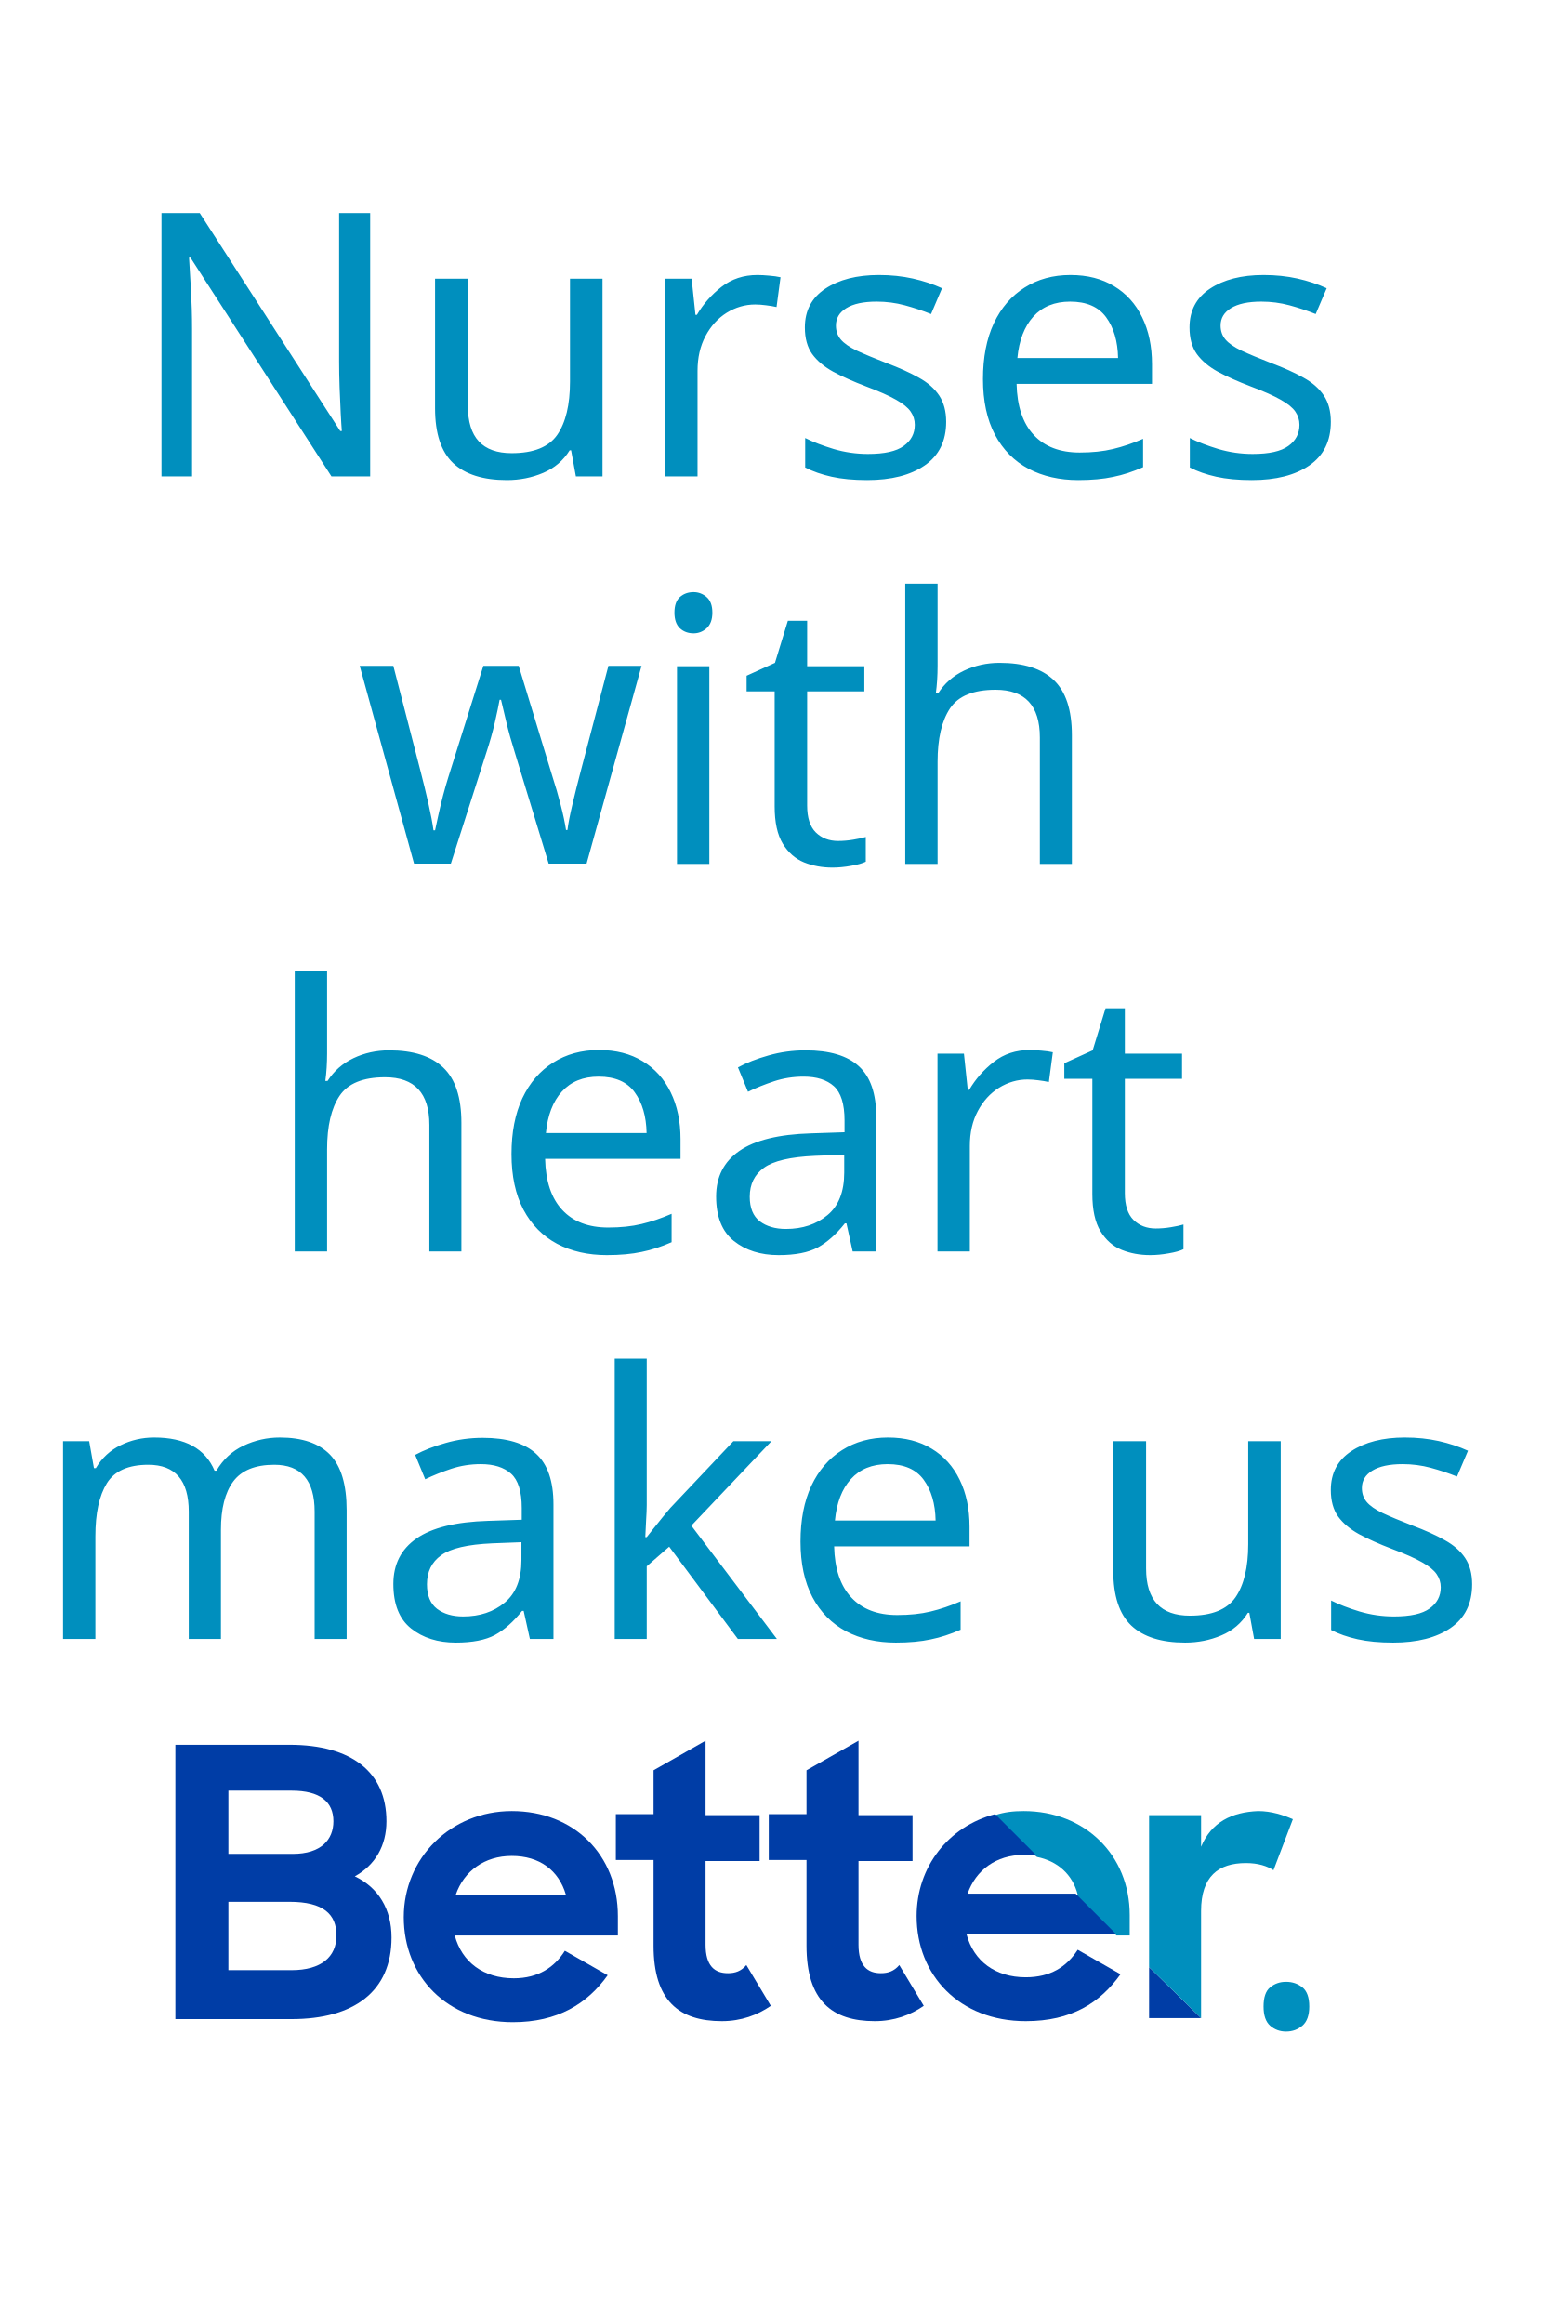
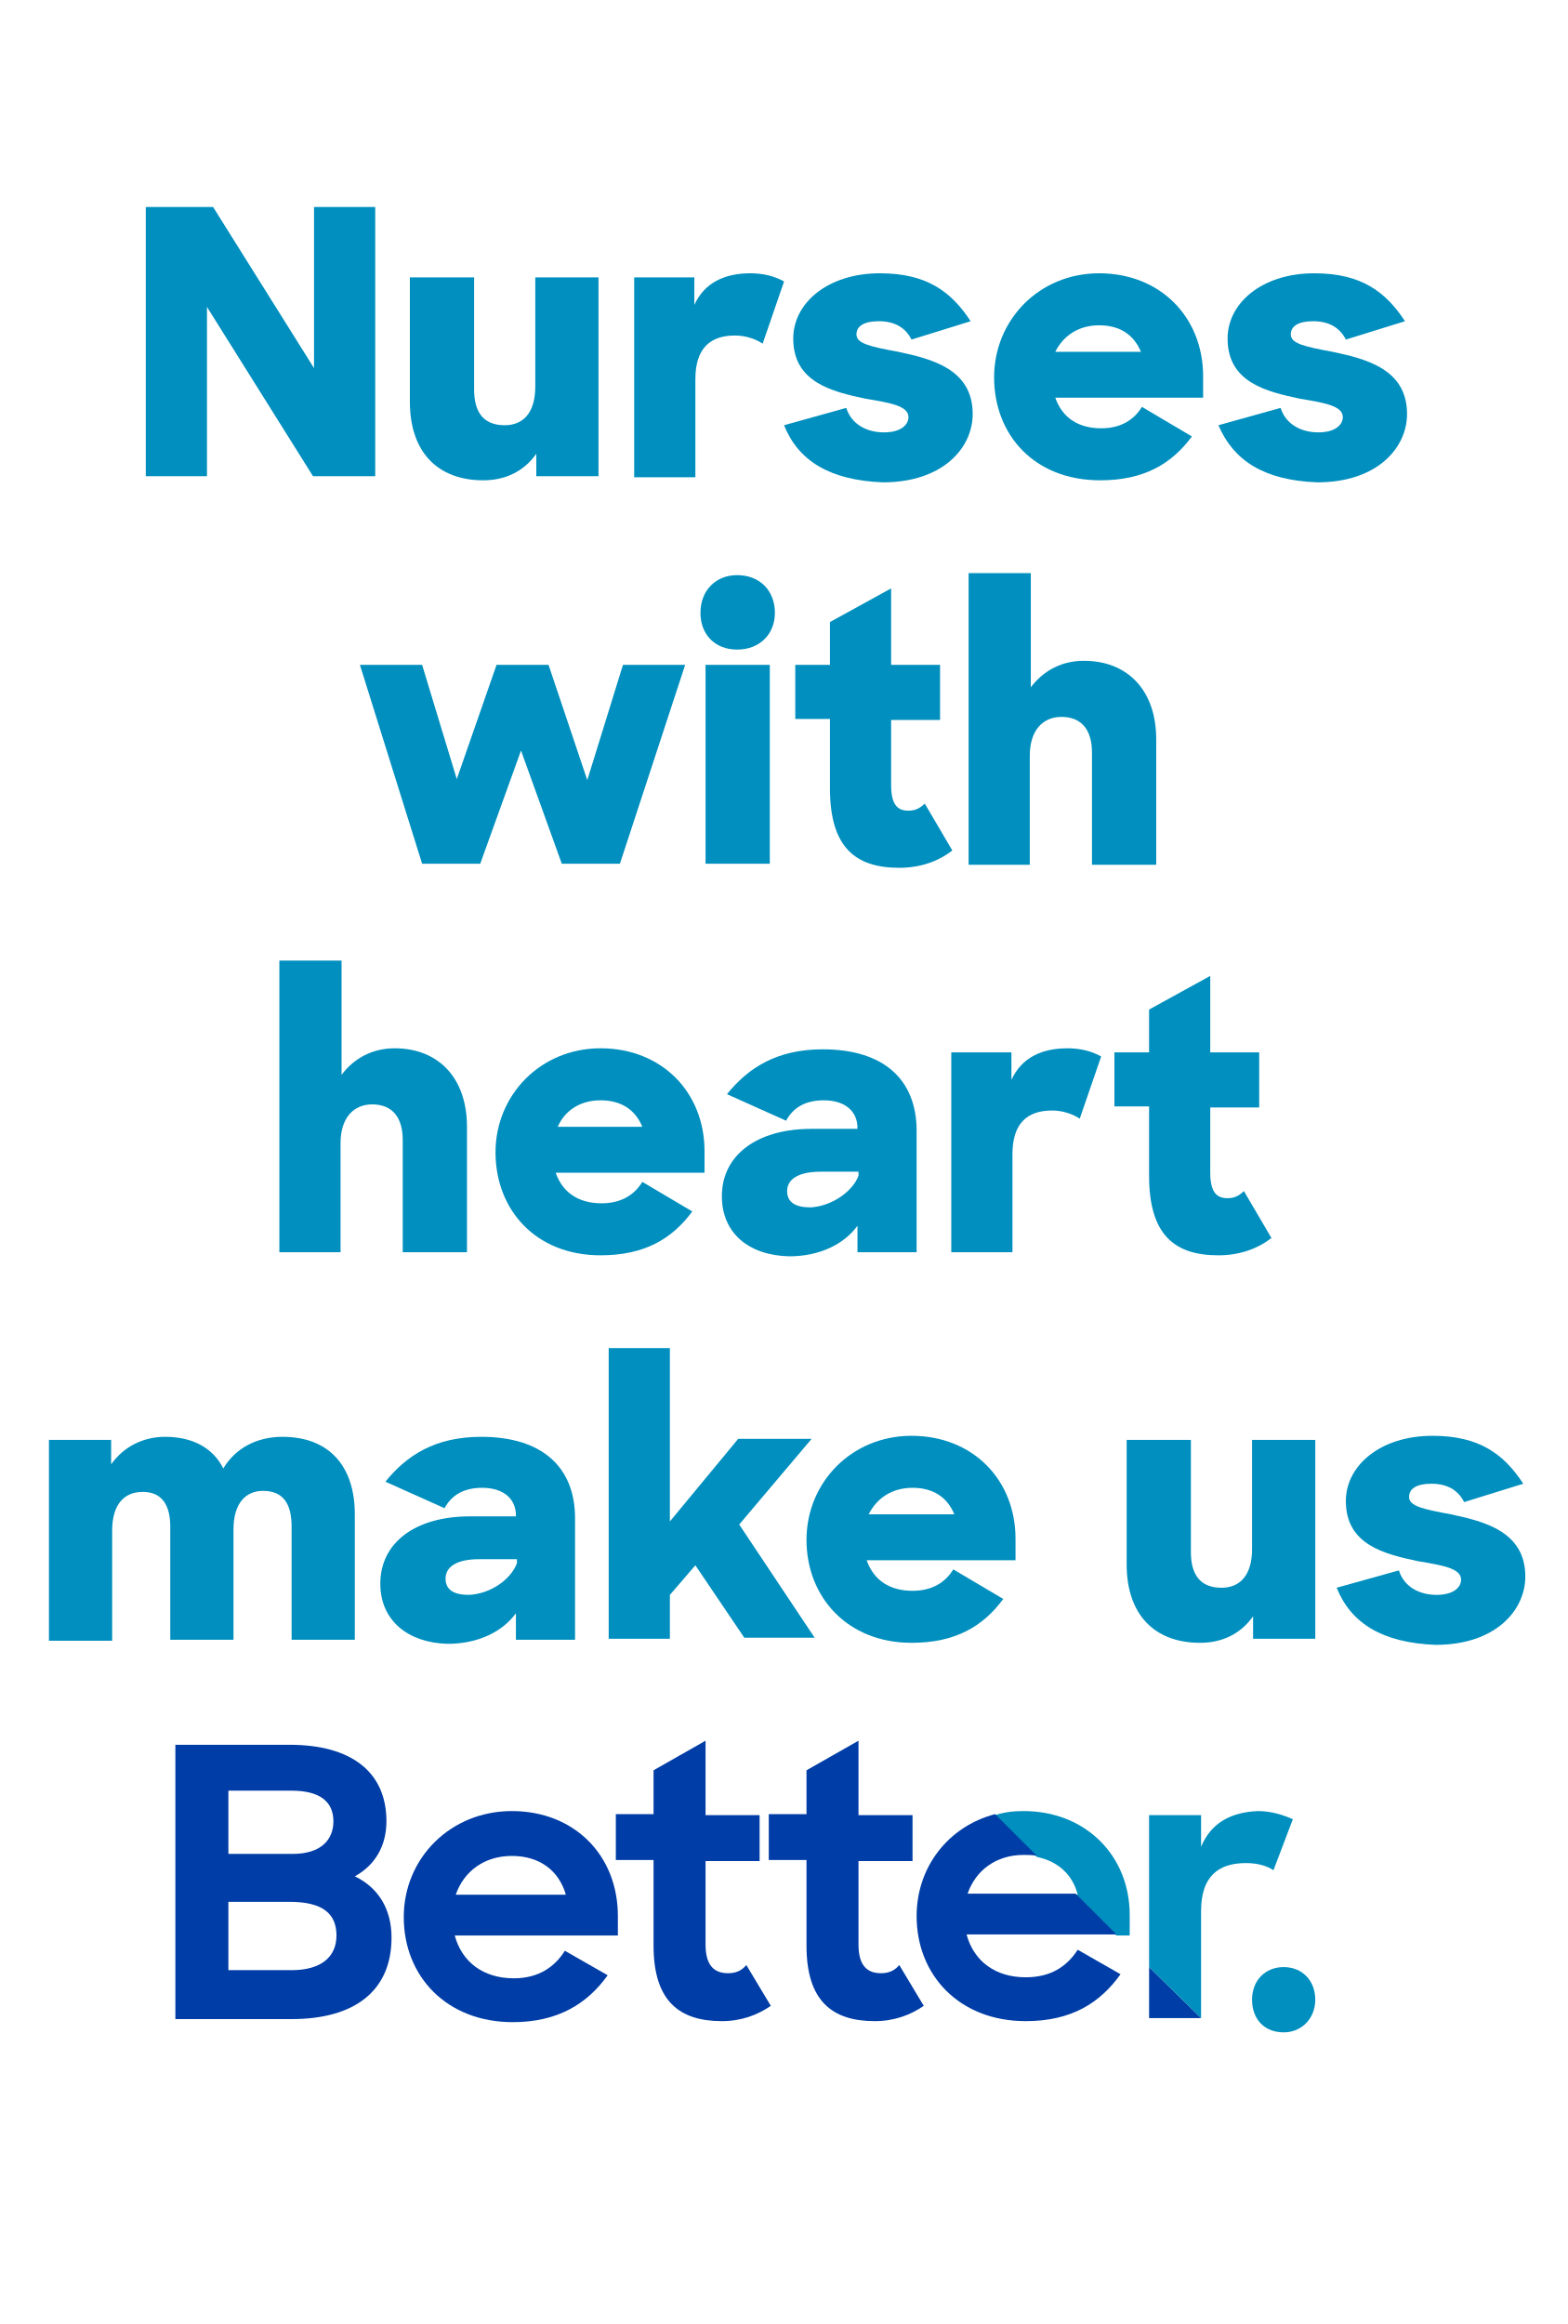
<svg xmlns="http://www.w3.org/2000/svg" version="1.1" id="Layer_1" x="0px" y="0px" viewBox="0 0 153.7 227.9" style="enable-background:new 0 0 153.7 227.9;" xml:space="preserve">
  <style type="text/css">
- 	.st0{fill:#008FBE;}
- 	.st1{font-family:'SharpSans-Extrabold';}
- 	.st2{font-size:36.167px;}
- 	.st3{fill:#003DA6;}
- 	.st4{font-family:'SharpSans-Bold';}
+ 	.st0{enable-background:new    ;}
+ 	.st1{fill:#008FBE;}
+ 	.st2{fill:#003DA6;}
</style>
  <g>
-     <text transform="matrix(1 0 0 1 12.3223 46.7192)" class="st0 st1 st2">Nurses </text>
-     <text transform="matrix(1 0 0 1 34.8902 84.7192)" class="st0 st1 st2">with </text>
-     <text transform="matrix(1 0 0 1 25.8306 122.7192)" class="st0 st1 st2">heart </text>
-     <text transform="matrix(1 0 0 1 3.1065 160.7192)" class="st0 st1 st2">make us</text>
+     <g class="st0">
+       <path class="st1" d="M14.3,20.3h6.6l9.9,15.8V20.3h6v26.4h-6.1L20.3,30.1v16.6h-6V20.3z" />
+       <path class="st1" d="M40.2,39.4V27.2h6.3v11c0,2.2,0.9,3.5,3,3.5c1.8,0,3-1.2,3-3.8V27.2l6.2,0v19.5l-6.1,0v-2.2    c-1.2,1.7-3,2.6-5.2,2.6C42.9,47.1,40.2,44.3,40.2,39.4z" />
+       <path class="st1" d="M62.1,27.2h6v2.7c1-2.2,3-3.1,5.5-3.1c1.3,0,2.4,0.3,3.3,0.8l-2.1,6.1c-0.6-0.4-1.6-0.8-2.7-0.8    c-2.4,0-3.9,1.2-3.9,4.3v9.6h-6V27.2z" />
+       <path class="st1" d="M76.9,41.7L83,40c0.5,1.6,2,2.4,3.7,2.4c1.6,0,2.4-0.7,2.4-1.5c0-1.1-1.8-1.4-4.2-1.8    c-3.3-0.7-7.1-1.6-7.1-5.9c0-3.5,3.4-6.4,8.5-6.4c4.6,0,7,1.8,8.9,4.7l-5.8,1.8c-0.6-1.2-1.7-1.8-3.2-1.8c-1.5,0-2.2,0.5-2.2,1.3    c0,0.9,1.4,1.2,4.1,1.7c3.3,0.7,7.3,1.7,7.3,6.1c0,3.3-2.9,6.7-8.8,6.7C81.4,47.1,78.3,45.2,76.9,41.7z" />
+       <path class="st1" d="M97.5,37c0-5.6,4.4-10.2,10.3-10.2c6,0,10.2,4.3,10.2,10.1V39h-14.5c0.7,2,2.3,3,4.5,3c1.9,0,3.2-0.8,4-2.1    l4.9,2.9c-2,2.7-4.7,4.3-9,4.3C101.4,47.1,97.5,42.6,97.5,37z M103.5,34.5h8.4c-0.7-1.7-2.1-2.6-4.1-2.6    C105.8,31.9,104.3,32.9,103.5,34.5z" />
+       <path class="st1" d="M119.5,41.7l6.1-1.7c0.5,1.6,2,2.4,3.7,2.4c1.6,0,2.4-0.7,2.4-1.5c0-1.1-1.8-1.4-4.2-1.8    c-3.3-0.7-7.1-1.6-7.1-5.9c0-3.5,3.4-6.4,8.5-6.4c4.6,0,7,1.8,8.9,4.7l-5.8,1.8c-0.6-1.2-1.7-1.8-3.2-1.8c-1.5,0-2.2,0.5-2.2,1.3    c0,0.9,1.4,1.2,4.1,1.7c3.3,0.7,7.3,1.7,7.3,6.1c0,3.3-2.9,6.7-8.8,6.7C124,47.1,121,45.2,119.5,41.7z" />
+     </g>
+     <g class="st0">
+       <path class="st1" d="M35.3,65.2h6.1l3.4,11.2l3.9-11.2h5.1l3.8,11.3l3.5-11.3h6.1l-6.4,19.5h-5.7l-4-11.1l-4,11.1h-5.7L35.3,65.2z    " />
+       <path class="st1" d="M72.3,56.4c2.2,0,3.7,1.5,3.7,3.7c0,2.1-1.5,3.6-3.7,3.6c-2.2,0-3.6-1.5-3.6-3.6    C68.7,57.9,70.2,56.4,72.3,56.4z M69.2,65.2h6.3v19.5h-6.3V65.2z" />
+       <path class="st1" d="M78,65.2h3.4V61l6-3.3v7.5h4.8v5.4h-4.8v6.4c0,2,0.7,2.5,1.7,2.5c0.6,0,1.1-0.2,1.6-0.7l2.7,4.6    c-1.4,1.1-3.2,1.7-5.2,1.7c-4.3,0-6.8-2-6.8-7.8v-6.8H78V65.2z" />
+       <path class="st1" d="M95.1,56.2h6v11.2c1.2-1.6,3-2.6,5.2-2.6c4.3,0,7.1,2.9,7.1,7.7v12.3h-6.3v-11c0-2.2-1-3.5-3-3.5    c-1.8,0-3.1,1.3-3.1,3.8v10.7h-6V56.2z" />
+     </g>
+     <g class="st0">
+       <path class="st1" d="M27.5,94.2h6v11.2c1.2-1.6,3-2.6,5.2-2.6c4.3,0,7.1,2.9,7.1,7.7v12.3h-6.3v-11c0-2.2-1-3.5-3-3.5    c-1.8,0-3.1,1.3-3.1,3.8v10.7h-6V94.2z" />
+       <path class="st1" d="M48.6,113c0-5.6,4.4-10.2,10.3-10.2c6,0,10.2,4.3,10.2,10.1v2.1H54.5c0.7,2,2.3,3,4.5,3c1.9,0,3.2-0.8,4-2.1    l4.9,2.9c-2,2.7-4.7,4.3-9,4.3C52.5,123.1,48.6,118.6,48.6,113z M54.7,110.5H63c-0.7-1.7-2.1-2.6-4.1-2.6    C56.9,107.9,55.4,108.9,54.7,110.5z" />
+       <path class="st1" d="M70.8,117.3c0-4,3.4-6.6,8.8-6.6h4.5v-0.1c0-1.6-1.2-2.7-3.3-2.7c-1.8,0-3,0.7-3.7,2l-5.8-2.6    c2.1-2.6,4.9-4.4,9.4-4.4c5.9,0,9.2,2.9,9.2,8v11.9h-5.8v-2.6c-1.3,1.8-3.7,3-6.7,3C73.4,123.1,70.8,120.9,70.8,117.3z     M84.2,115.3v-0.4h-3.7c-2.3,0-3.3,0.8-3.3,1.9c0,1.1,0.8,1.6,2.3,1.6C81.5,118.3,83.6,116.9,84.2,115.3z" />
+       <path class="st1" d="M93.2,103.2h6v2.7c1-2.2,3-3.1,5.5-3.1c1.3,0,2.4,0.3,3.3,0.8l-2.1,6.1c-0.6-0.4-1.6-0.8-2.7-0.8    c-2.4,0-3.9,1.2-3.9,4.3v9.6h-6V103.2z" />
+       <path class="st1" d="M109.3,103.2h3.4V99l6-3.3v7.5h4.8v5.4h-4.8v6.4c0,2,0.7,2.5,1.7,2.5c0.6,0,1.1-0.2,1.6-0.7l2.7,4.6    c-1.4,1.1-3.2,1.7-5.2,1.7c-4.3,0-6.8-2-6.8-7.8v-6.8h-3.4V103.2z" />
+     </g>
+     <g class="st0">
+       <path class="st1" d="M4.8,141.2h6.1v2.4c1.2-1.7,3.1-2.7,5.3-2.7c2.7,0,4.7,1.1,5.7,3.1c1.2-2,3.3-3.1,5.8-3.1    c4.6,0,7.1,2.9,7.1,7.6v12.3h-6.2v-11.1c0-2.2-0.8-3.5-2.8-3.5c-1.7,0-2.9,1.2-2.9,3.8v10.8h-6.2v-11.1c0-2.2-0.9-3.4-2.7-3.4    c-1.8,0-3,1.2-3,3.8v10.8H4.8V141.2z" />
+       <path class="st1" d="M37.3,155.3c0-4,3.4-6.6,8.8-6.6h4.5v-0.1c0-1.6-1.2-2.7-3.3-2.7c-1.8,0-3,0.7-3.7,2l-5.8-2.6    c2.1-2.6,4.9-4.4,9.4-4.4c5.9,0,9.2,2.9,9.2,8v11.9h-5.8v-2.6c-1.3,1.8-3.7,3-6.7,3C40,161.1,37.3,158.9,37.3,155.3z M50.7,153.3    v-0.4H47c-2.3,0-3.3,0.8-3.3,1.9c0,1.1,0.8,1.6,2.3,1.6C48.1,156.3,50.1,154.9,50.7,153.3z" />
+       <path class="st1" d="M68.2,153.5l-2.5,2.9v4.3h-6v-28.5h6v17l6.7-8.1h7.2l-7.1,8.4l7.4,11.1h-6.9L68.2,153.5z" />
+       <path class="st1" d="M79.1,151c0-5.6,4.4-10.2,10.3-10.2c6,0,10.2,4.3,10.2,10.1v2.1H85c0.7,2,2.3,3,4.5,3c1.9,0,3.2-0.8,4-2.1    l4.9,2.9c-2,2.7-4.7,4.3-9,4.3C83.1,161.1,79.1,156.6,79.1,151z M85.2,148.5h8.4c-0.7-1.7-2.1-2.6-4.1-2.6    C87.5,145.9,86,146.9,85.2,148.5z" />
+       <path class="st1" d="M110.5,153.4v-12.2h6.3v11c0,2.2,0.9,3.5,3,3.5c1.8,0,3-1.2,3-3.8v-10.7l6.2,0v19.5l-6.1,0v-2.2    c-1.2,1.7-3,2.6-5.2,2.6C113.2,161.1,110.5,158.3,110.5,153.4z" />
+       <path class="st1" d="M131.1,155.7l6.1-1.7c0.5,1.6,2,2.4,3.7,2.4c1.6,0,2.4-0.7,2.4-1.5c0-1.1-1.8-1.4-4.2-1.8    c-3.3-0.7-7.1-1.6-7.1-5.9c0-3.5,3.4-6.4,8.5-6.4c4.6,0,7,1.8,8.9,4.7l-5.8,1.8c-0.6-1.2-1.7-1.8-3.2-1.8c-1.5,0-2.2,0.5-2.2,1.3    c0,0.9,1.4,1.2,4.1,1.7c3.3,0.7,7.3,1.7,7.3,6.1c0,3.3-2.9,6.7-8.8,6.7C135.6,161.1,132.5,159.2,131.1,155.7z" />
+     </g>
    <g>
-       <polygon class="st3" points="112.7,192.9 112.7,197.9 117.8,197.9   " />
+       <polygon class="st2" points="112.7,192.9 112.7,197.9 117.8,197.9   " />
      <g>
-         <path class="st0" d="M117.8,181.1V178h-5.1v14.9l5.1,5l0,0v-10.5c0-3.4,1.7-4.7,4.4-4.7c1.2,0,2.1,0.3,2.7,0.7l1.9-5     c-0.9-0.4-2.1-0.8-3.4-0.8C120.8,177.7,118.8,178.7,117.8,181.1" />
-         <path class="st0" d="M110.8,187.8c0-5.9-4.4-10.2-10.4-10.2c-1,0-1.9,0.1-2.8,0.4l4.1,4.1c2,0.4,3.5,1.7,4,3.7h-0.2l4,4h1.3     V187.8z" />
+         <path class="st1" d="M117.8,181.1V178h-5.1v14.9l5.1,5l0,0v-10.5c0-3.4,1.7-4.7,4.4-4.7c1.2,0,2.1,0.3,2.7,0.7l1.9-5     c-0.9-0.4-2.1-0.8-3.4-0.8C120.8,177.7,118.8,178.7,117.8,181.1" />
+         <path class="st1" d="M110.8,187.8c0-5.9-4.4-10.2-10.4-10.2c-1,0-1.9,0.1-2.8,0.4l4.1,4.1c2,0.4,3.5,1.7,4,3.7h-0.2l4,4h1.3     V187.8z" />
        <g>
          <g>
-             <path class="st3" d="M100.6,193.9c-3,0-5.1-1.6-5.8-4.2h14.7l-4-4H94.9c0.8-2.3,2.8-3.8,5.5-3.8c0.5,0,0.9,0,1.3,0.1l-4.1-4.1       c-4.6,1.2-7.7,5.2-7.7,10c0,5.8,4.2,10.3,10.7,10.3c4.5,0,7.3-1.8,9.3-4.6l-4.2-2.4C104.6,192.9,103,193.9,100.6,193.9" />
+             <path class="st2" d="M100.6,193.9c-3,0-5.1-1.6-5.8-4.2h14.7l-4-4H94.9c0.8-2.3,2.8-3.8,5.5-3.8c0.5,0,0.9,0,1.3,0.1l-4.1-4.1       c-4.6,1.2-7.7,5.2-7.7,10c0,5.8,4.2,10.3,10.7,10.3c4.5,0,7.3-1.8,9.3-4.6l-4.2-2.4C104.6,192.9,103,193.9,100.6,193.9" />
          </g>
          <g>
-             <path class="st3" d="M86.4,193.5c-1.3,0-2.2-0.7-2.2-2.8v-8.2h5.3V178h-5.3v-7.3l-5.1,2.9v4.3h-3.7v4.5h3.7v8.4       c0,5.4,2.5,7.4,6.7,7.4c1.9,0,3.5-0.6,4.8-1.5l-2.4-4C87.7,193.3,87.1,193.5,86.4,193.5" />
+             <path class="st2" d="M86.4,193.5c-1.3,0-2.2-0.7-2.2-2.8v-8.2h5.3V178h-5.3v-7.3l-5.1,2.9v4.3h-3.7v4.5h3.7v8.4       c0,5.4,2.5,7.4,6.7,7.4c1.9,0,3.5-0.6,4.8-1.5l-2.4-4C87.7,193.3,87.1,193.5,86.4,193.5" />
          </g>
          <g>
-             <path class="st3" d="M71.4,193.5c-1.3,0-2.2-0.7-2.2-2.8v-8.2h5.3V178h-5.3v-7.3l-5.1,2.9v4.3h-3.7v4.5h3.7v8.4       c0,5.4,2.5,7.4,6.7,7.4c1.9,0,3.5-0.6,4.8-1.5l-2.4-4C72.7,193.3,72.1,193.5,71.4,193.5" />
+             <path class="st2" d="M71.4,193.5c-1.3,0-2.2-0.7-2.2-2.8v-8.2h5.3V178h-5.3v-7.3l-5.1,2.9v4.3h-3.7v4.5h3.7v8.4       c0,5.4,2.5,7.4,6.7,7.4c1.9,0,3.5-0.6,4.8-1.5l-2.4-4C72.7,193.3,72.1,193.5,71.4,193.5" />
          </g>
          <g>
-             <path class="st3" d="M44.7,185.8c0.8-2.3,2.8-3.8,5.5-3.8s4.6,1.4,5.3,3.8H44.7z M50.2,177.6c-6,0-10.6,4.6-10.6,10.4       c0,5.8,4.2,10.3,10.7,10.3c4.4,0,7.3-1.8,9.3-4.6l-4.2-2.4c-1,1.6-2.6,2.7-5,2.7c-3,0-5.1-1.6-5.8-4.2h16v-1.9       C60.6,181.9,56.3,177.6,50.2,177.6" />
+             <path class="st2" d="M44.7,185.8c0.8-2.3,2.8-3.8,5.5-3.8s4.6,1.4,5.3,3.8H44.7z M50.2,177.6c-6,0-10.6,4.6-10.6,10.4       c0,5.8,4.2,10.3,10.7,10.3c4.4,0,7.3-1.8,9.3-4.6l-4.2-2.4c-1,1.6-2.6,2.7-5,2.7c-3,0-5.1-1.6-5.8-4.2h16v-1.9       C60.6,181.9,56.3,177.6,50.2,177.6" />
          </g>
          <g>
-             <path class="st3" d="M28.6,193.2h-6.2v-6.7h6c3.3,0,4.6,1.2,4.6,3.3S31.5,193.2,28.6,193.2 M22.4,175.6h6.2       c2.8,0,4.1,1.1,4.1,3c0,1.8-1.2,3.2-4,3.2h-6.3C22.4,181.8,22.4,175.6,22.4,175.6z M34.8,184c2-1.1,3.1-3,3.1-5.4       c0-4.8-3.4-7.5-9.5-7.5H17.2V198h11.4c6.1,0,9.8-2.7,9.8-8C38.4,187.2,37.1,185.1,34.8,184" />
+             <path class="st2" d="M28.6,193.2h-6.2v-6.7h6c3.3,0,4.6,1.2,4.6,3.3S31.5,193.2,28.6,193.2 M22.4,175.6h6.2       c2.8,0,4.1,1.1,4.1,3c0,1.8-1.2,3.2-4,3.2h-6.3C22.4,181.8,22.4,175.6,22.4,175.6z M34.8,184c2-1.1,3.1-3,3.1-5.4       c0-4.8-3.4-7.5-9.5-7.5H17.2V198h11.4c6.1,0,9.8-2.7,9.8-8C38.4,187.2,37.1,185.1,34.8,184" />
          </g>
        </g>
-         <text transform="matrix(1 0 0 1 121.3164 198.7192)" class="st0 st4 st2">.</text>
+         <g class="st0">
+           <path class="st1" d="M125.9,192.9c1.8,0,3.1,1.3,3.1,3.2c0,1.8-1.3,3.2-3.1,3.2c-1.9,0-3.1-1.3-3.1-3.2      C122.8,194.2,124.1,192.9,125.9,192.9z" />
+         </g>
      </g>
    </g>
  </g>
</svg>
